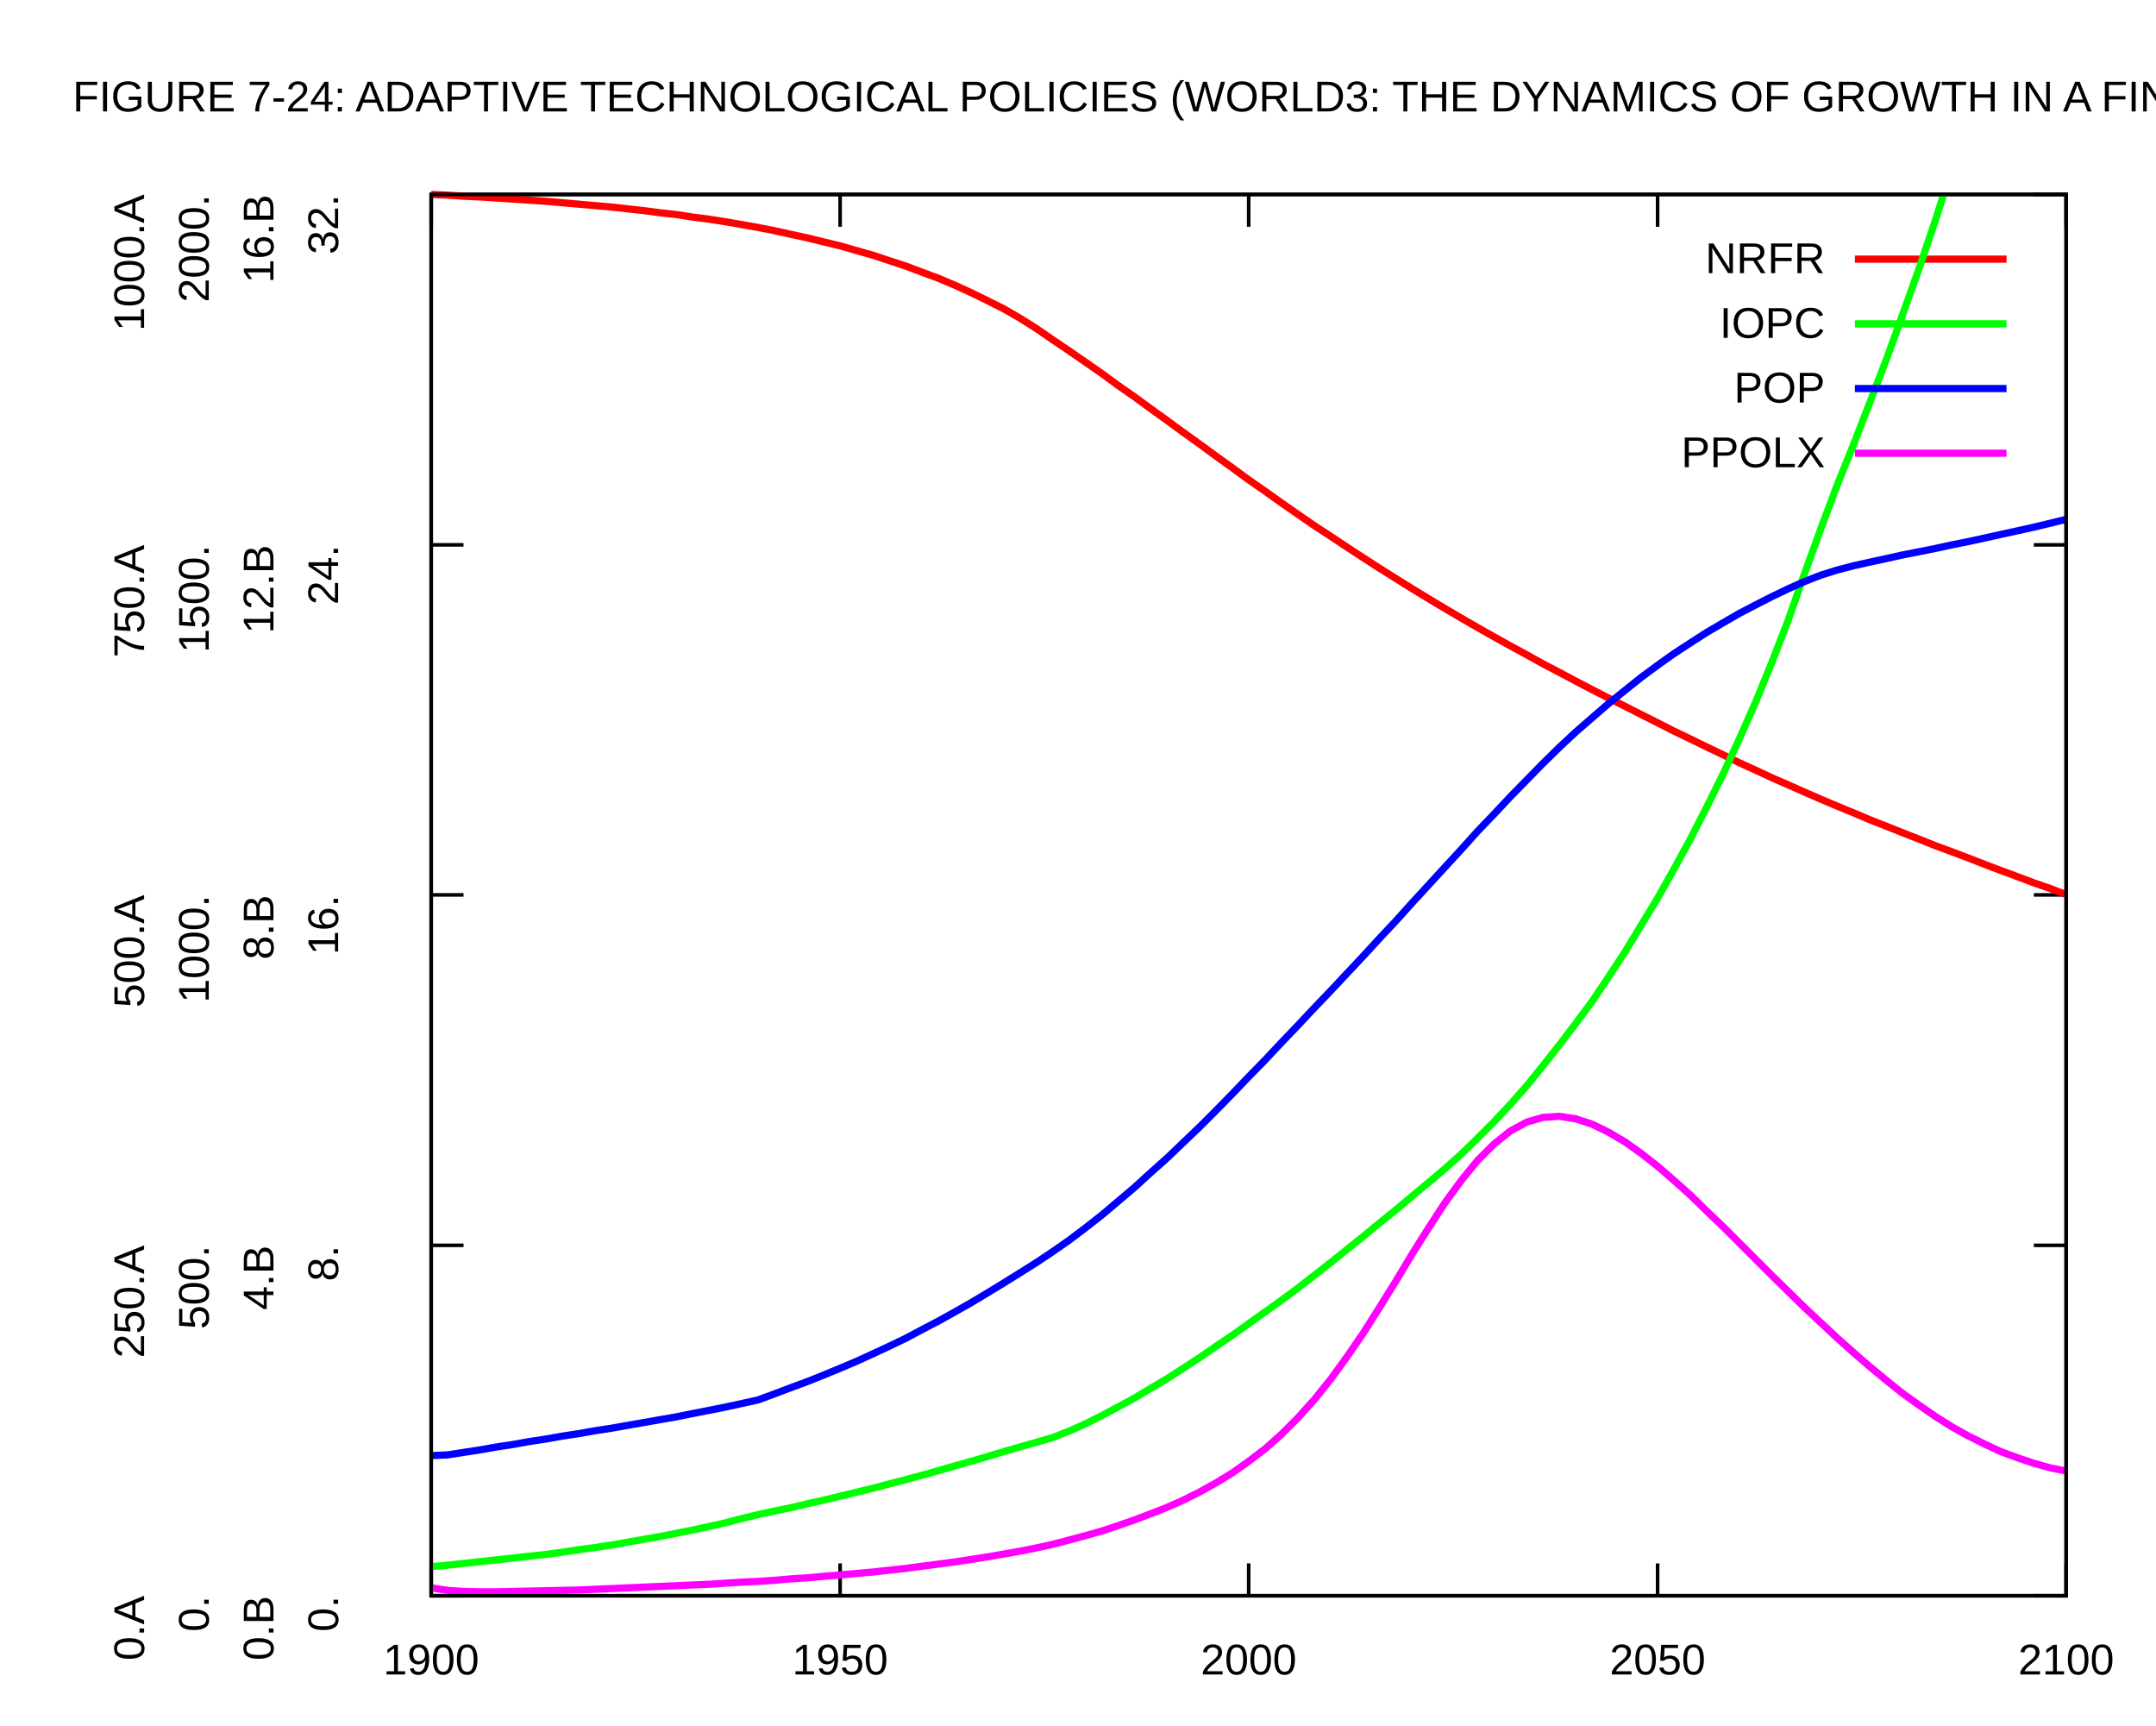
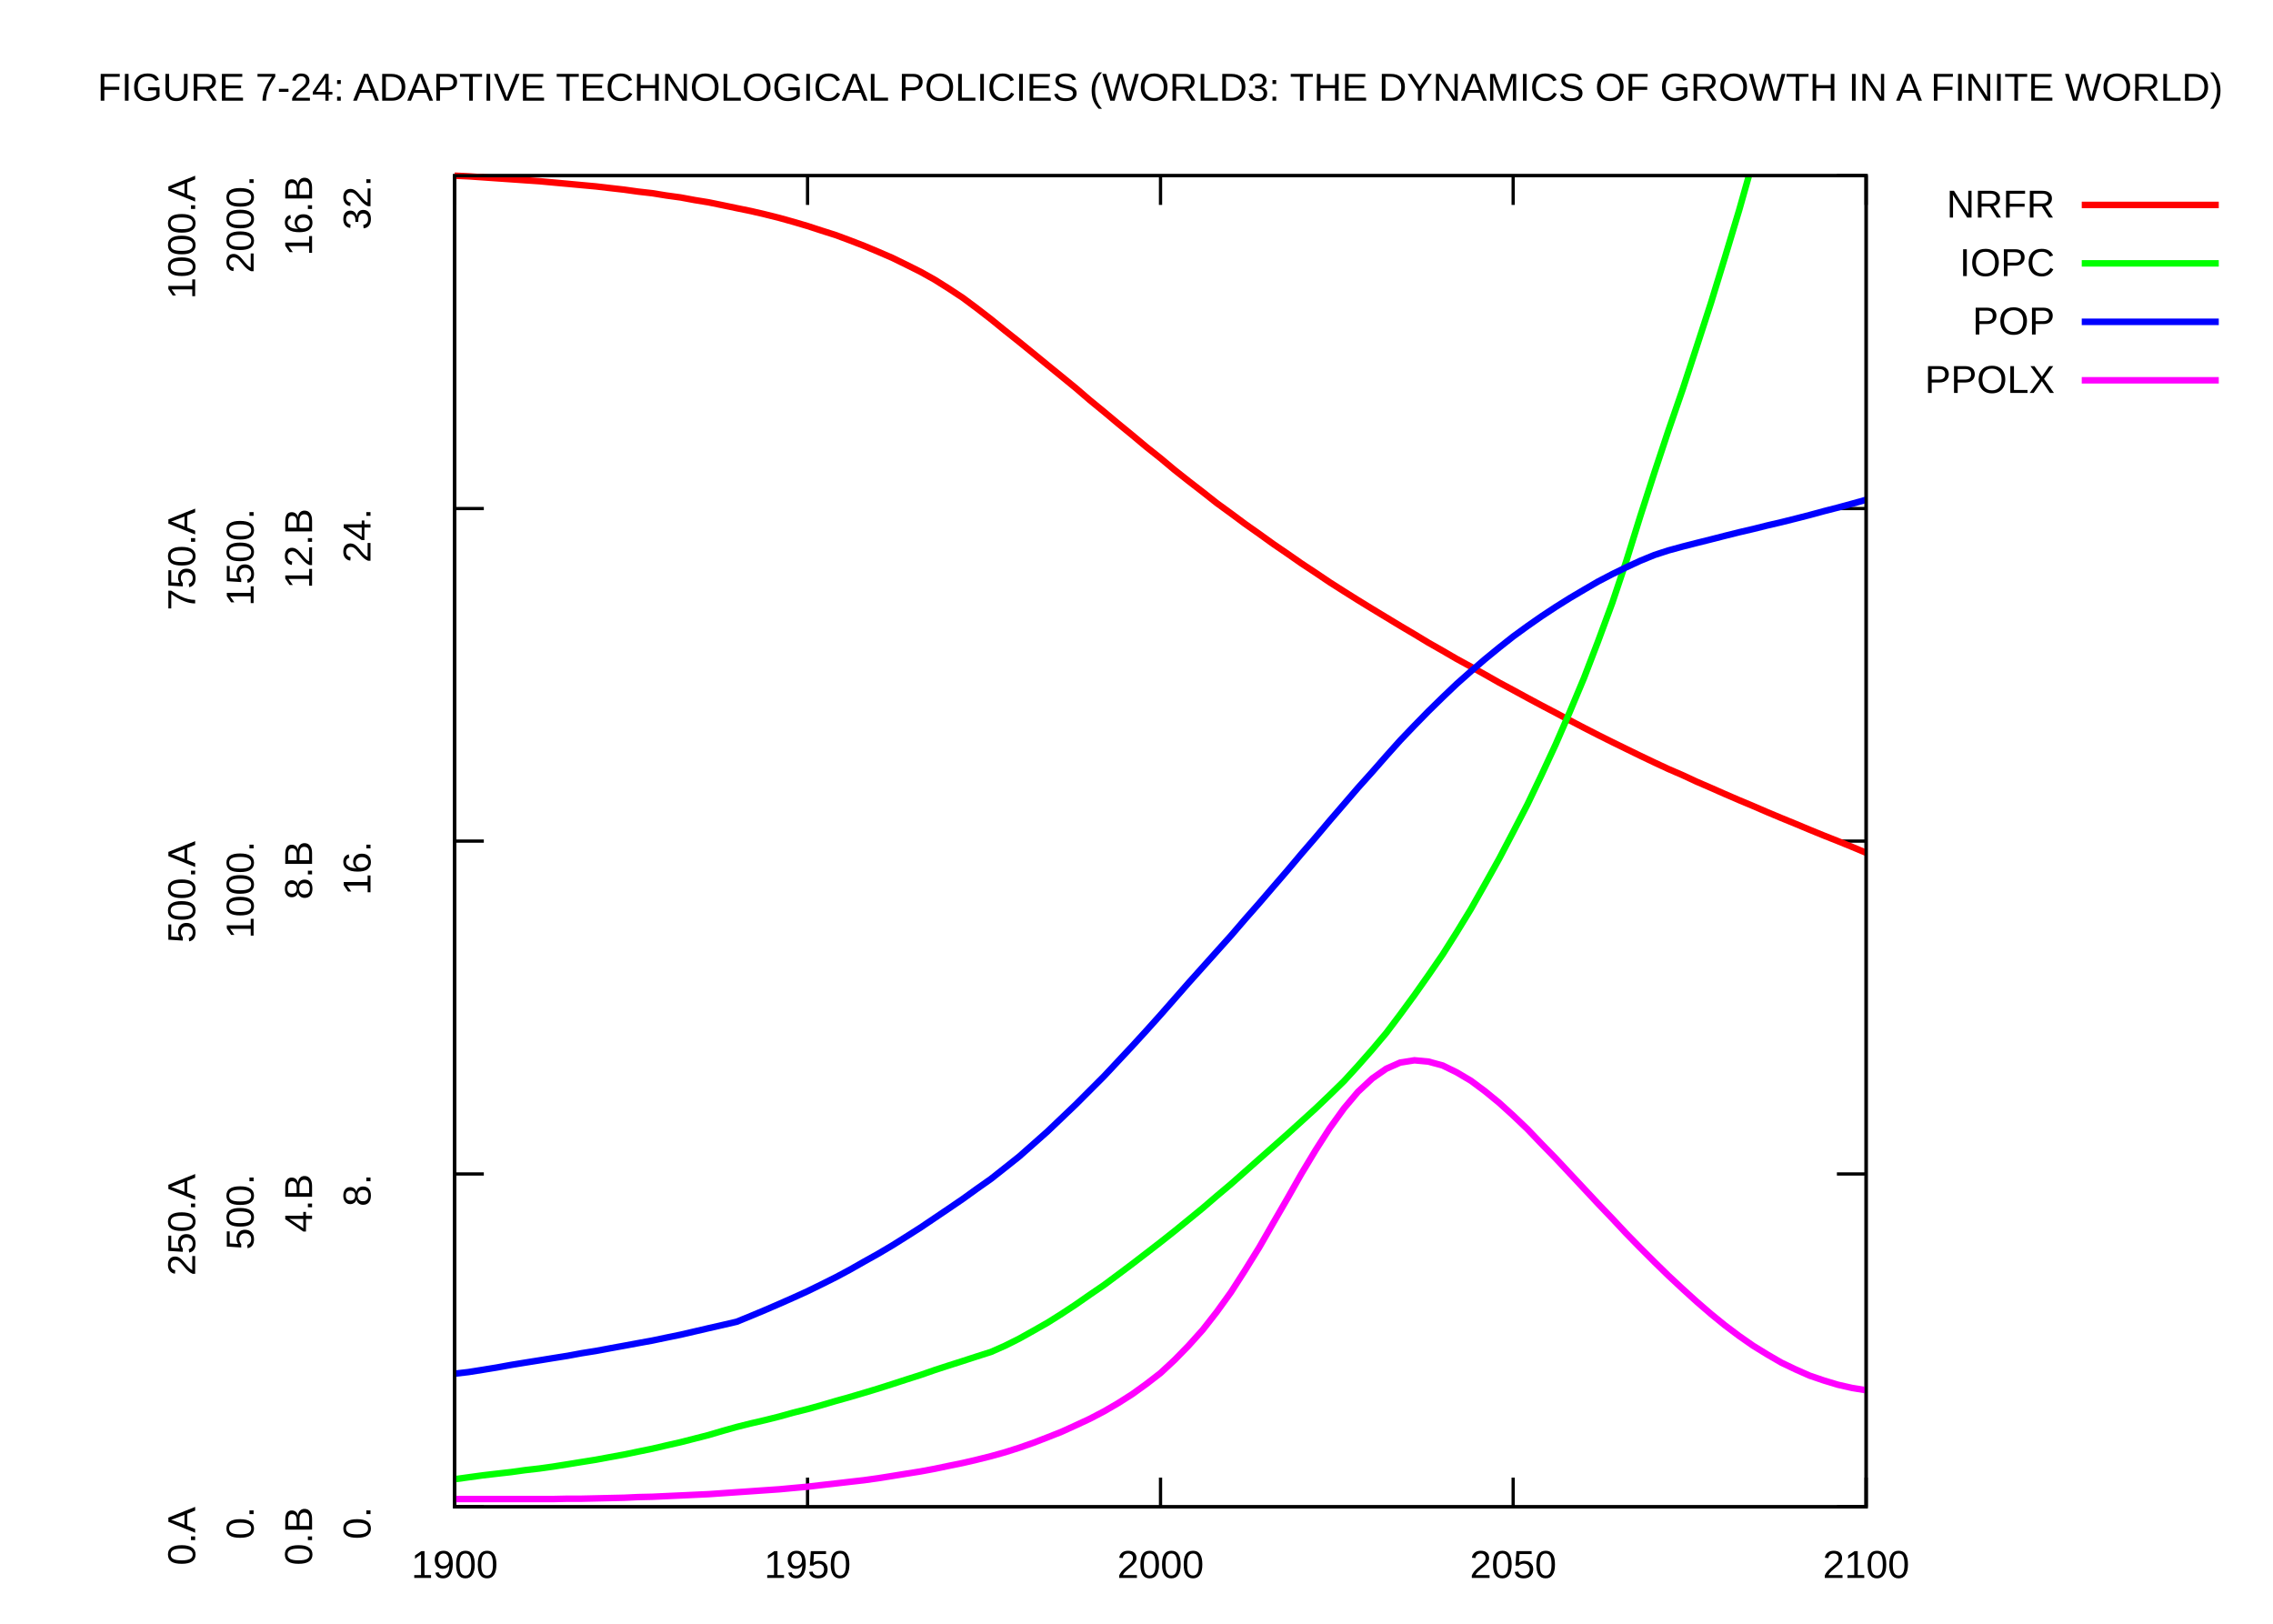
- <svg xmlns="http://www.w3.org/2000/svg" xmlns:xlink="http://www.w3.org/1999/xlink" width="600" height="480" viewBox="0 0 600 480">
+ <svg xmlns="http://www.w3.org/2000/svg" xmlns:xlink="http://www.w3.org/1999/xlink" width="700" height="500" viewBox="0 0 700 500">
  <g id="gnuplot_canvas">
-     <rect x="0" y="0" width="600" height="480" fill="none" />
+     <rect x="0" y="0" width="700" height="500" fill="none" />
    <defs>
      <circle id="gpDot" r="0.5" stroke-width="0.5" stroke="currentColor" />
      <path id="gpPt0" stroke-width="0.222" stroke="currentColor" d="M-1,0 h2 M0,-1 v2" />
      <path id="gpPt1" stroke-width="0.222" stroke="currentColor" d="M-1,-1 L1,1 M1,-1 L-1,1" />
      <path id="gpPt2" stroke-width="0.222" stroke="currentColor" d="M-1,0 L1,0 M0,-1 L0,1 M-1,-1 L1,1 M-1,1 L1,-1" />
      <rect id="gpPt3" stroke-width="0.222" stroke="currentColor" x="-1" y="-1" width="2" height="2" />
      <rect id="gpPt4" stroke-width="0.222" stroke="currentColor" fill="currentColor" x="-1" y="-1" width="2" height="2" />
      <circle id="gpPt5" stroke-width="0.222" stroke="currentColor" cx="0" cy="0" r="1" />
      <use xlink:href="#gpPt5" id="gpPt6" fill="currentColor" stroke="none" />
      <path id="gpPt7" stroke-width="0.222" stroke="currentColor" d="M0,-1.33 L-1.33,0.67 L1.33,0.67 z" />
      <use xlink:href="#gpPt7" id="gpPt8" fill="currentColor" stroke="none" />
      <use xlink:href="#gpPt7" id="gpPt9" stroke="currentColor" transform="rotate(180)" />
      <use xlink:href="#gpPt9" id="gpPt10" fill="currentColor" stroke="none" />
      <use xlink:href="#gpPt3" id="gpPt11" stroke="currentColor" transform="rotate(45)" />
      <use xlink:href="#gpPt11" id="gpPt12" fill="currentColor" stroke="none" />
      <path id="gpPt13" stroke-width="0.222" stroke="currentColor" d="M0,1.330 L1.265,0.411 L0.782,-1.067 L-0.782,-1.076 L-1.265,0.411 z" />
      <use xlink:href="#gpPt13" id="gpPt14" fill="currentColor" stroke="none" />
      <filter id="textbox" filterUnits="objectBoundingBox" x="0" y="0" height="1" width="1">
        <feFlood flood-color="white" flood-opacity="1" result="bgnd" />
        <feComposite in="SourceGraphic" in2="bgnd" operator="atop" />
      </filter>
      <filter id="greybox" filterUnits="objectBoundingBox" x="0" y="0" height="1" width="1">
        <feFlood flood-color="lightgrey" flood-opacity="1" result="grey" />
        <feComposite in="SourceGraphic" in2="grey" operator="atop" />
      </filter>
    </defs>
    <g fill="none" color="white" stroke="black" stroke-width="1.00" stroke-linecap="butt" stroke-linejoin="miter">
</g>
    <g fill="none" color="black" stroke="currentColor" stroke-width="1.00" stroke-linecap="butt" stroke-linejoin="miter">
-       <path stroke="black" d="M120.0,444.0 L129.0,444.0 M575.0,444.0 L566.0,444.0  " />
-       <g transform="translate(40.1,444.0) rotate(-90)" stroke="none" fill="black" font-family="Arial" font-size="12.00" text-anchor="end">
+       <path stroke="black" d="M140.0,464.0 L149.0,464.0 M574.7,464.0 L565.7,464.0  " />
+       <g transform="translate(60.1,464.0) rotate(-90)" stroke="none" fill="black" font-family="Arial" font-size="12.00" text-anchor="end">
        <text>
          <tspan font-family="Arial">0.A</tspan>
        </text>
      </g>
-       <g transform="translate(58.1,444.0) rotate(-90)" stroke="none" fill="black" font-family="Arial" font-size="12.00" text-anchor="end">
+       <g transform="translate(78.1,464.0) rotate(-90)" stroke="none" fill="black" font-family="Arial" font-size="12.00" text-anchor="end">
        <text>
          <tspan font-family="Arial">0.</tspan>
        </text>
      </g>
-       <g transform="translate(76.1,444.0) rotate(-90)" stroke="none" fill="black" font-family="Arial" font-size="12.00" text-anchor="end">
+       <g transform="translate(96.1,464.0) rotate(-90)" stroke="none" fill="black" font-family="Arial" font-size="12.00" text-anchor="end">
        <text>
          <tspan font-family="Arial">0.B</tspan>
        </text>
      </g>
-       <g transform="translate(94.1,444.0) rotate(-90)" stroke="none" fill="black" font-family="Arial" font-size="12.00" text-anchor="end">
+       <g transform="translate(114.1,464.0) rotate(-90)" stroke="none" fill="black" font-family="Arial" font-size="12.00" text-anchor="end">
        <text>
          <tspan font-family="Arial">0.</tspan>
        </text>
      </g>
    </g>
    <g fill="none" color="black" stroke="currentColor" stroke-width="1.00" stroke-linecap="butt" stroke-linejoin="miter">
-       <path stroke="black" d="M120.0,346.5 L129.0,346.5 M575.0,346.5 L566.0,346.5  " />
-       <g transform="translate(40.1,346.5) rotate(-90)" stroke="none" fill="black" font-family="Arial" font-size="12.00" text-anchor="end">
+       <path stroke="black" d="M140.0,361.5 L149.0,361.5 M574.7,361.5 L565.7,361.5  " />
+       <g transform="translate(60.1,361.5) rotate(-90)" stroke="none" fill="black" font-family="Arial" font-size="12.00" text-anchor="end">
        <text>
          <tspan font-family="Arial">250.A</tspan>
        </text>
      </g>
-       <g transform="translate(58.1,346.5) rotate(-90)" stroke="none" fill="black" font-family="Arial" font-size="12.00" text-anchor="end">
+       <g transform="translate(78.1,361.5) rotate(-90)" stroke="none" fill="black" font-family="Arial" font-size="12.00" text-anchor="end">
        <text>
          <tspan font-family="Arial">500.</tspan>
        </text>
      </g>
-       <g transform="translate(76.1,346.5) rotate(-90)" stroke="none" fill="black" font-family="Arial" font-size="12.00" text-anchor="end">
+       <g transform="translate(96.1,361.5) rotate(-90)" stroke="none" fill="black" font-family="Arial" font-size="12.00" text-anchor="end">
        <text>
          <tspan font-family="Arial">4.B</tspan>
        </text>
      </g>
-       <g transform="translate(94.1,346.5) rotate(-90)" stroke="none" fill="black" font-family="Arial" font-size="12.00" text-anchor="end">
+       <g transform="translate(114.1,361.5) rotate(-90)" stroke="none" fill="black" font-family="Arial" font-size="12.00" text-anchor="end">
        <text>
          <tspan font-family="Arial">8.</tspan>
        </text>
      </g>
    </g>
    <g fill="none" color="black" stroke="currentColor" stroke-width="1.00" stroke-linecap="butt" stroke-linejoin="miter">
-       <path stroke="black" d="M120.0,249.0 L129.0,249.0 M575.0,249.0 L566.0,249.0  " />
-       <g transform="translate(40.1,249.0) rotate(-90)" stroke="none" fill="black" font-family="Arial" font-size="12.00" text-anchor="end">
+       <path stroke="black" d="M140.0,259.0 L149.0,259.0 M574.7,259.0 L565.7,259.0  " />
+       <g transform="translate(60.1,259.0) rotate(-90)" stroke="none" fill="black" font-family="Arial" font-size="12.00" text-anchor="end">
        <text>
          <tspan font-family="Arial">500.A</tspan>
        </text>
      </g>
-       <g transform="translate(58.1,249.0) rotate(-90)" stroke="none" fill="black" font-family="Arial" font-size="12.00" text-anchor="end">
+       <g transform="translate(78.1,259.0) rotate(-90)" stroke="none" fill="black" font-family="Arial" font-size="12.00" text-anchor="end">
        <text>
          <tspan font-family="Arial">1000.</tspan>
        </text>
      </g>
-       <g transform="translate(76.1,249.0) rotate(-90)" stroke="none" fill="black" font-family="Arial" font-size="12.00" text-anchor="end">
+       <g transform="translate(96.1,259.0) rotate(-90)" stroke="none" fill="black" font-family="Arial" font-size="12.00" text-anchor="end">
        <text>
          <tspan font-family="Arial">8.B</tspan>
        </text>
      </g>
-       <g transform="translate(94.1,249.0) rotate(-90)" stroke="none" fill="black" font-family="Arial" font-size="12.00" text-anchor="end">
+       <g transform="translate(114.1,259.0) rotate(-90)" stroke="none" fill="black" font-family="Arial" font-size="12.00" text-anchor="end">
        <text>
          <tspan font-family="Arial">16.</tspan>
        </text>
      </g>
    </g>
    <g fill="none" color="black" stroke="currentColor" stroke-width="1.00" stroke-linecap="butt" stroke-linejoin="miter">
-       <path stroke="black" d="M120.0,151.6 L129.0,151.6 M575.0,151.6 L566.0,151.6  " />
-       <g transform="translate(40.1,151.6) rotate(-90)" stroke="none" fill="black" font-family="Arial" font-size="12.00" text-anchor="end">
+       <path stroke="black" d="M140.0,156.6 L149.0,156.6 M574.7,156.6 L565.7,156.6  " />
+       <g transform="translate(60.1,156.6) rotate(-90)" stroke="none" fill="black" font-family="Arial" font-size="12.00" text-anchor="end">
        <text>
          <tspan font-family="Arial">750.A</tspan>
        </text>
      </g>
-       <g transform="translate(58.1,151.6) rotate(-90)" stroke="none" fill="black" font-family="Arial" font-size="12.00" text-anchor="end">
+       <g transform="translate(78.1,156.6) rotate(-90)" stroke="none" fill="black" font-family="Arial" font-size="12.00" text-anchor="end">
        <text>
          <tspan font-family="Arial">1500.</tspan>
        </text>
      </g>
-       <g transform="translate(76.1,151.6) rotate(-90)" stroke="none" fill="black" font-family="Arial" font-size="12.00" text-anchor="end">
+       <g transform="translate(96.1,156.6) rotate(-90)" stroke="none" fill="black" font-family="Arial" font-size="12.00" text-anchor="end">
        <text>
          <tspan font-family="Arial">12.B</tspan>
        </text>
      </g>
-       <g transform="translate(94.1,151.6) rotate(-90)" stroke="none" fill="black" font-family="Arial" font-size="12.00" text-anchor="end">
+       <g transform="translate(114.1,156.6) rotate(-90)" stroke="none" fill="black" font-family="Arial" font-size="12.00" text-anchor="end">
        <text>
          <tspan font-family="Arial">24.</tspan>
        </text>
      </g>
    </g>
    <g fill="none" color="black" stroke="currentColor" stroke-width="1.00" stroke-linecap="butt" stroke-linejoin="miter">
-       <path stroke="black" d="M120.0,54.1 L129.0,54.1 M575.0,54.1 L566.0,54.1  " />
-       <g transform="translate(40.1,54.1) rotate(-90)" stroke="none" fill="black" font-family="Arial" font-size="12.00" text-anchor="end">
+       <path stroke="black" d="M140.0,54.1 L149.0,54.1 M574.7,54.1 L565.7,54.1  " />
+       <g transform="translate(60.1,54.1) rotate(-90)" stroke="none" fill="black" font-family="Arial" font-size="12.00" text-anchor="end">
        <text>
          <tspan font-family="Arial">1000.A</tspan>
        </text>
      </g>
-       <g transform="translate(58.1,54.1) rotate(-90)" stroke="none" fill="black" font-family="Arial" font-size="12.00" text-anchor="end">
+       <g transform="translate(78.1,54.1) rotate(-90)" stroke="none" fill="black" font-family="Arial" font-size="12.00" text-anchor="end">
        <text>
          <tspan font-family="Arial">2000.</tspan>
        </text>
      </g>
-       <g transform="translate(76.1,54.1) rotate(-90)" stroke="none" fill="black" font-family="Arial" font-size="12.00" text-anchor="end">
+       <g transform="translate(96.1,54.1) rotate(-90)" stroke="none" fill="black" font-family="Arial" font-size="12.00" text-anchor="end">
        <text>
          <tspan font-family="Arial">16.B</tspan>
        </text>
      </g>
-       <g transform="translate(94.1,54.1) rotate(-90)" stroke="none" fill="black" font-family="Arial" font-size="12.00" text-anchor="end">
+       <g transform="translate(114.1,54.1) rotate(-90)" stroke="none" fill="black" font-family="Arial" font-size="12.00" text-anchor="end">
        <text>
          <tspan font-family="Arial">32.</tspan>
        </text>
      </g>
    </g>
    <g fill="none" color="black" stroke="currentColor" stroke-width="1.00" stroke-linecap="butt" stroke-linejoin="miter">
-       <path stroke="black" d="M120.0,444.0 L120.0,435.0 M120.0,54.1 L120.0,63.1  " />
-       <g transform="translate(120.0,465.9)" stroke="none" fill="black" font-family="Arial" font-size="12.00" text-anchor="middle">
+       <path stroke="black" d="M140.0,464.0 L140.0,455.0 M140.0,54.1 L140.0,63.1  " />
+       <g transform="translate(140.0,485.9)" stroke="none" fill="black" font-family="Arial" font-size="12.00" text-anchor="middle">
        <text>
          <tspan font-family="Arial"> 1900</tspan>
        </text>
      </g>
    </g>
    <g fill="none" color="black" stroke="currentColor" stroke-width="1.00" stroke-linecap="butt" stroke-linejoin="miter">
-       <path stroke="black" d="M233.8,444.0 L233.8,435.0 M233.8,54.1 L233.8,63.1  " />
-       <g transform="translate(233.8,465.9)" stroke="none" fill="black" font-family="Arial" font-size="12.00" text-anchor="middle">
+       <path stroke="black" d="M248.7,464.0 L248.7,455.0 M248.7,54.1 L248.7,63.1  " />
+       <g transform="translate(248.7,485.9)" stroke="none" fill="black" font-family="Arial" font-size="12.00" text-anchor="middle">
        <text>
          <tspan font-family="Arial"> 1950</tspan>
        </text>
      </g>
    </g>
    <g fill="none" color="black" stroke="currentColor" stroke-width="1.00" stroke-linecap="butt" stroke-linejoin="miter">
-       <path stroke="black" d="M347.5,444.0 L347.5,435.0 M347.5,54.1 L347.5,63.1  " />
-       <g transform="translate(347.5,465.9)" stroke="none" fill="black" font-family="Arial" font-size="12.00" text-anchor="middle">
+       <path stroke="black" d="M357.4,464.0 L357.4,455.0 M357.4,54.1 L357.4,63.1  " />
+       <g transform="translate(357.4,485.9)" stroke="none" fill="black" font-family="Arial" font-size="12.00" text-anchor="middle">
        <text>
          <tspan font-family="Arial"> 2000</tspan>
        </text>
      </g>
    </g>
    <g fill="none" color="black" stroke="currentColor" stroke-width="1.00" stroke-linecap="butt" stroke-linejoin="miter">
-       <path stroke="black" d="M461.3,444.0 L461.3,435.0 M461.3,54.1 L461.3,63.1  " />
-       <g transform="translate(461.3,465.9)" stroke="none" fill="black" font-family="Arial" font-size="12.00" text-anchor="middle">
+       <path stroke="black" d="M466.0,464.0 L466.0,455.0 M466.0,54.1 L466.0,63.1  " />
+       <g transform="translate(466.0,485.9)" stroke="none" fill="black" font-family="Arial" font-size="12.00" text-anchor="middle">
        <text>
          <tspan font-family="Arial"> 2050</tspan>
        </text>
      </g>
    </g>
    <g fill="none" color="black" stroke="currentColor" stroke-width="1.00" stroke-linecap="butt" stroke-linejoin="miter">
-       <path stroke="black" d="M575.0,444.0 L575.0,435.0 M575.0,54.1 L575.0,63.1  " />
-       <g transform="translate(575.0,465.9)" stroke="none" fill="black" font-family="Arial" font-size="12.00" text-anchor="middle">
+       <path stroke="black" d="M574.7,464.0 L574.7,455.0 M574.7,54.1 L574.7,63.1  " />
+       <g transform="translate(574.7,485.9)" stroke="none" fill="black" font-family="Arial" font-size="12.00" text-anchor="middle">
        <text>
          <tspan font-family="Arial"> 2100</tspan>
        </text>
      </g>
    </g>
    <g fill="none" color="black" stroke="currentColor" stroke-width="1.00" stroke-linecap="butt" stroke-linejoin="miter">
</g>
    <g fill="none" color="black" stroke="currentColor" stroke-width="1.00" stroke-linecap="butt" stroke-linejoin="miter">
-       <path stroke="black" d="M120.0,54.1 L120.0,444.0 L575.0,444.0 L575.0,54.1 L120.0,54.1 Z  " />
-     </g>
-     <g fill="none" color="black" stroke="currentColor" stroke-width="1.00" stroke-linecap="butt" stroke-linejoin="miter">
-       <g transform="translate(347.5,31.0)" stroke="none" fill="black" font-family="Arial" font-size="12.00" text-anchor="middle">
+       <path stroke="black" d="M140.0,54.1 L140.0,464.0 L574.7,464.0 L574.7,54.1 L140.0,54.1 Z  " />
+     </g>
+     <g fill="none" color="black" stroke="currentColor" stroke-width="1.00" stroke-linecap="butt" stroke-linejoin="miter">
+       <g transform="translate(357.3,31.0)" stroke="none" fill="black" font-family="Arial" font-size="12.00" text-anchor="middle">
        <text>
          <tspan font-family="Arial">FIGURE 7-24: ADAPTIVE TECHNOLOGICAL POLICIES (WORLD3: THE DYNAMICS OF GROWTH IN A FINITE WORLD)</tspan>
        </text>
      </g>
    </g>
    <g id="gnuplot_plot_1">
      <g fill="none" color="white" stroke="black" stroke-width="2.00" stroke-linecap="butt" stroke-linejoin="miter">
</g>
      <g fill="none" color="black" stroke="currentColor" stroke-width="2.00" stroke-linecap="butt" stroke-linejoin="miter">
-         <g transform="translate(507.9,76.0)" stroke="none" fill="black" font-family="Arial" font-size="12.00" text-anchor="end">
+         <g transform="translate(632.8,67.0)" stroke="none" fill="black" font-family="Arial" font-size="12.00" text-anchor="end">
          <text>
            <tspan font-family="Arial">NRFR</tspan>
          </text>
        </g>
      </g>
      <g fill="none" color="black" stroke="currentColor" stroke-width="2.00" stroke-linecap="butt" stroke-linejoin="miter">
-         <path stroke="rgb(255,   0,   0)" d="M516.2,72.1 L558.4,72.1 M120.0,54.1 L124.6,54.3 L129.1,54.6 L133.7,54.8 L138.2,55.1 L142.8,55.4   L147.3,55.7 L151.9,56.0 L156.4,56.4 L161.0,56.8 L165.5,57.2 L170.1,57.6 L174.6,58.1 L179.2,58.6   L183.7,59.2 L188.3,59.7 L192.8,60.4 L197.4,61.0 L201.9,61.7 L206.5,62.5 L211.0,63.3 L215.6,64.2   L220.1,65.2 L224.7,66.2 L229.2,67.3 L233.8,68.4 L238.3,69.7 L242.9,71.0 L247.4,72.5 L252.0,74.0   L256.5,75.7 L261.1,77.4 L265.6,79.3 L270.2,81.4 L274.7,83.6 L279.3,85.9 L283.8,88.5 L288.4,91.4   L292.9,94.5 L297.5,97.6 L302.0,100.7 L306.6,103.9 L311.1,107.2 L315.7,110.4 L320.2,113.7 L324.8,117.0   L329.3,120.3 L333.9,123.6 L338.4,126.9 L343.0,130.2 L347.5,133.5 L352.1,136.7 L356.6,139.9 L361.2,143.1   L365.7,146.2 L370.3,149.2 L374.8,152.2 L379.4,155.2 L383.9,158.1 L388.5,161.0 L393.0,163.8 L397.6,166.6   L402.1,169.3 L406.7,172.0 L411.2,174.6 L415.8,177.2 L420.3,179.7 L424.9,182.2 L429.4,184.7 L434.0,187.1   L438.5,189.5 L443.1,191.9 L447.6,194.2 L452.2,196.5 L456.7,198.8 L461.3,201.1 L465.8,203.4 L470.4,205.6   L474.9,207.8 L479.5,210.0 L484.0,212.2 L488.6,214.3 L493.1,216.4 L497.7,218.4 L502.2,220.4 L506.8,222.4   L511.3,224.3 L515.9,226.2 L520.4,228.1 L525.0,229.9 L529.5,231.7 L534.1,233.5 L538.6,235.3 L543.2,237.0   L547.7,238.7 L552.3,240.5 L556.8,242.2 L561.4,243.9 L565.9,245.6 L570.5,247.2 L575.0,248.9  " />
+         <path stroke="rgb(255,   0,   0)" d="M641.1,63.1 L683.3,63.1 M140.0,54.1 L144.3,54.3 L148.7,54.6 L153.0,54.9 L157.4,55.2 L161.7,55.5   L166.1,55.8 L170.4,56.2 L174.8,56.6 L179.1,57.0 L183.5,57.4 L187.8,57.9 L192.2,58.4 L196.5,59.0   L200.9,59.5 L205.2,60.2 L209.6,60.8 L213.9,61.6 L218.2,62.3 L222.6,63.2 L226.9,64.1 L231.3,65.0   L235.6,66.0 L240.0,67.1 L244.3,68.3 L248.7,69.6 L253.0,71.0 L257.4,72.4 L261.7,74.0 L266.1,75.7   L270.4,77.5 L274.8,79.4 L279.1,81.5 L283.5,83.7 L287.8,86.1 L292.1,88.8 L296.5,91.7 L300.8,94.9   L305.2,98.3 L309.5,101.8 L313.9,105.3 L318.2,108.8 L322.6,112.4 L326.9,115.9 L331.3,119.5 L335.6,123.2   L340.0,126.8 L344.3,130.4 L348.7,134.0 L353.0,137.6 L357.4,141.1 L361.7,144.7 L366.0,148.1 L370.4,151.5   L374.7,154.9 L379.1,158.1 L383.4,161.3 L387.8,164.4 L392.1,167.5 L396.5,170.5 L400.8,173.5 L405.2,176.4   L409.5,179.3 L413.9,182.1 L418.2,184.8 L422.6,187.5 L426.9,190.1 L431.2,192.7 L435.6,195.3 L439.9,197.9   L444.3,200.4 L448.6,202.9 L453.0,205.3 L457.3,207.7 L461.7,210.2 L466.0,212.5 L470.4,214.9 L474.7,217.2   L479.1,219.5 L483.4,221.8 L487.8,224.1 L492.1,226.3 L496.5,228.5 L500.8,230.6 L505.1,232.7 L509.5,234.8   L513.8,236.8 L518.2,238.7 L522.5,240.7 L526.9,242.6 L531.2,244.5 L535.6,246.4 L539.9,248.2 L544.3,250.1   L548.6,251.9 L553.0,253.7 L557.3,255.5 L561.7,257.3 L566.0,259.0 L570.4,260.8 L574.7,262.6  " />
      </g>
    </g>
    <g id="gnuplot_plot_2">
      <g fill="none" color="black" stroke="currentColor" stroke-width="2.00" stroke-linecap="butt" stroke-linejoin="miter">
-         <g transform="translate(507.9,94.0)" stroke="none" fill="black" font-family="Arial" font-size="12.00" text-anchor="end">
+         <g transform="translate(632.8,85.0)" stroke="none" fill="black" font-family="Arial" font-size="12.00" text-anchor="end">
          <text>
            <tspan font-family="Arial">IOPC</tspan>
          </text>
        </g>
      </g>
      <g fill="none" color="black" stroke="currentColor" stroke-width="2.00" stroke-linecap="butt" stroke-linejoin="miter">
-         <path stroke="rgb(  0, 255,   0)" d="M516.2,90.1 L558.4,90.1 M120.0,435.9 L124.6,435.5 L129.1,435.0 L133.7,434.5 L138.2,434.0 L142.8,433.5   L147.3,433.0 L151.9,432.5 L156.4,431.9 L161.0,431.2 L165.5,430.6 L170.1,429.9 L174.6,429.1 L179.2,428.3   L183.7,427.5 L188.3,426.6 L192.8,425.7 L197.4,424.7 L201.9,423.7 L206.5,422.5 L211.0,421.4 L215.6,420.4   L220.1,419.5 L224.7,418.4 L229.2,417.4 L233.8,416.3 L238.3,415.2 L242.9,414.1 L247.4,412.9 L252.0,411.7   L256.5,410.5 L261.1,409.2 L265.6,407.9 L270.2,406.6 L274.7,405.3 L279.3,403.9 L283.8,402.6 L288.4,401.3   L292.9,400.0 L297.5,398.2 L302.0,396.2 L306.6,393.9 L311.1,391.5 L315.7,389.0 L320.2,386.3 L324.8,383.6   L329.3,380.7 L333.9,377.7 L338.4,374.6 L343.0,371.5 L347.5,368.3 L352.1,365.0 L356.6,361.8 L361.2,358.4   L365.7,354.9 L370.3,351.3 L374.8,347.7 L379.4,344.0 L383.9,340.3 L388.5,336.6 L393.0,332.8 L397.6,329.0   L402.1,325.2 L406.7,321.1 L411.2,316.7 L415.8,312.1 L420.3,307.3 L424.9,302.1 L429.4,296.5 L434.0,290.7   L438.5,284.8 L443.1,278.6 L447.6,271.9 L452.2,264.9 L456.7,257.5 L461.3,249.9 L465.8,241.9 L470.4,233.5   L474.9,224.7 L479.5,215.4 L484.0,205.7 L488.6,195.3 L493.1,184.3 L497.7,172.4 L502.2,159.6 L506.8,146.9   L511.3,134.9 L515.9,123.5 L520.4,111.9 L525.0,99.9 L529.5,87.5 L534.1,74.6 L538.6,61.3 L540.9,54.1    " />
+         <path stroke="rgb(  0, 255,   0)" d="M641.1,81.1 L683.3,81.1 M140.0,455.5 L144.3,454.9 L148.7,454.3 L153.0,453.8 L157.4,453.3 L161.7,452.7   L166.1,452.2 L170.4,451.6 L174.8,450.9 L179.1,450.2 L183.5,449.5 L187.8,448.7 L192.2,447.9 L196.5,447.0   L200.9,446.1 L205.2,445.1 L209.6,444.1 L213.9,443.0 L218.2,441.9 L222.6,440.6 L226.9,439.4 L231.3,438.3   L235.6,437.3 L240.0,436.2 L244.3,435.0 L248.7,433.9 L253.0,432.7 L257.4,431.4 L261.7,430.2 L266.1,428.9   L270.4,427.6 L274.8,426.2 L279.1,424.8 L283.5,423.4 L287.8,421.9 L292.1,420.5 L296.5,419.1 L300.8,417.7   L305.2,416.3 L309.5,414.4 L313.9,412.2 L318.2,409.8 L322.6,407.3 L326.9,404.6 L331.3,401.7 L335.6,398.7   L340.0,395.7 L344.3,392.5 L348.7,389.2 L353.0,385.9 L357.4,382.5 L361.7,379.1 L366.0,375.6 L370.4,372.0   L374.7,368.3 L379.1,364.6 L383.4,360.8 L387.8,356.9 L392.1,353.1 L396.5,349.2 L400.8,345.3 L405.2,341.3   L409.5,337.2 L413.9,332.9 L418.2,328.2 L422.6,323.2 L426.9,318.1 L431.2,312.4 L435.6,306.4 L439.9,300.3   L444.3,293.9 L448.6,287.1 L453.0,279.9 L457.3,272.3 L461.7,264.4 L466.0,256.2 L470.4,247.7 L474.7,238.7   L479.1,229.2 L483.4,219.3 L487.8,208.8 L492.1,197.6 L496.5,185.7 L500.8,172.9 L505.1,159.1 L509.5,145.5   L513.8,132.6 L518.2,119.9 L522.5,106.8 L526.9,93.3 L531.2,79.3 L535.6,64.7 L538.6,54.1  " />
      </g>
    </g>
    <g id="gnuplot_plot_3">
      <g fill="none" color="black" stroke="currentColor" stroke-width="2.00" stroke-linecap="butt" stroke-linejoin="miter">
-         <g transform="translate(507.9,112.0)" stroke="none" fill="black" font-family="Arial" font-size="12.00" text-anchor="end">
+         <g transform="translate(632.8,103.0)" stroke="none" fill="black" font-family="Arial" font-size="12.00" text-anchor="end">
          <text>
            <tspan font-family="Arial">POP</tspan>
          </text>
        </g>
      </g>
      <g fill="none" color="black" stroke="currentColor" stroke-width="2.00" stroke-linecap="butt" stroke-linejoin="miter">
-         <path stroke="rgb(  0,   0, 255)" d="M516.2,108.1 L558.4,108.1 M120.0,405.0 L124.6,404.8 L129.1,404.1 L133.7,403.4 L138.2,402.6 L142.8,401.9   L147.3,401.1 L151.9,400.4 L156.4,399.6 L161.0,398.9 L165.5,398.1 L170.1,397.4 L174.6,396.6 L179.2,395.8   L183.7,395.0 L188.3,394.2 L192.8,393.3 L197.4,392.4 L201.9,391.5 L206.5,390.5 L211.0,389.5 L215.6,387.8   L220.1,386.1 L224.7,384.4 L229.2,382.6 L233.8,380.7 L238.3,378.8 L242.9,376.7 L247.4,374.6 L252.0,372.4   L256.5,370.0 L261.1,367.6 L265.6,365.1 L270.2,362.5 L274.7,359.8 L279.3,357.0 L283.8,354.2 L288.4,351.3   L292.9,348.3 L297.5,345.1 L302.0,341.7 L306.6,338.1 L311.1,334.3 L315.7,330.4 L320.2,326.3 L324.8,322.2   L329.3,317.9 L333.9,313.5 L338.4,309.0 L343.0,304.3 L347.5,299.6 L352.1,294.9 L356.6,290.1 L361.2,285.3   L365.7,280.5 L370.3,275.7 L374.8,270.9 L379.4,266.0 L383.9,261.1 L388.5,256.2 L393.0,251.2 L397.6,246.2   L402.1,241.3 L406.7,236.3 L411.2,231.3 L415.8,226.5 L420.3,221.7 L424.9,217.0 L429.4,212.4 L434.0,207.9   L438.5,203.7 L443.1,199.7 L447.6,195.8 L452.2,192.1 L456.7,188.5 L461.3,185.1 L465.8,181.9 L470.4,178.9   L474.9,176.0 L479.5,173.3 L484.0,170.7 L488.6,168.3 L493.1,166.0 L497.7,163.8 L502.2,161.8 L506.8,160.0   L511.3,158.6 L515.9,157.4 L520.4,156.4 L525.0,155.4 L529.5,154.4 L534.1,153.5 L538.6,152.6 L543.2,151.6   L547.7,150.7 L552.3,149.7 L556.8,148.7 L561.4,147.7 L565.9,146.7 L570.5,145.6 L575.0,144.5  " />
+         <path stroke="rgb(  0,   0, 255)" d="M641.1,99.1 L683.3,99.1 M140.0,423.0 L144.3,422.5 L148.7,421.8 L153.0,421.1 L157.4,420.3 L161.7,419.6   L166.1,418.9 L170.4,418.2 L174.8,417.5 L179.1,416.7 L183.5,416.0 L187.8,415.2 L192.2,414.4 L196.5,413.6   L200.9,412.8 L205.2,411.9 L209.6,411.0 L213.9,410.0 L218.2,409.0 L222.6,408.0 L226.9,407.0 L231.3,405.2   L235.6,403.4 L240.0,401.5 L244.3,399.6 L248.7,397.6 L253.0,395.5 L257.4,393.3 L261.7,391.0 L266.1,388.5   L270.4,386.1 L274.8,383.5 L279.1,380.8 L283.5,378.0 L287.8,375.1 L292.1,372.2 L296.5,369.2 L300.8,366.1   L305.2,363.0 L309.5,359.6 L313.9,356.1 L318.2,352.3 L322.6,348.4 L326.9,344.3 L331.3,340.1 L335.6,335.8   L340.0,331.4 L344.3,326.8 L348.7,322.1 L353.0,317.4 L357.4,312.5 L361.7,307.6 L366.0,302.7 L370.4,297.8   L374.7,293.0 L379.1,288.1 L383.4,283.1 L387.8,278.1 L392.1,273.1 L396.5,268.0 L400.8,262.9 L405.2,257.8   L409.5,252.7 L413.9,247.6 L418.2,242.6 L422.6,237.7 L426.9,232.8 L431.2,228.0 L435.6,223.4 L439.9,219.0   L444.3,214.7 L448.6,210.6 L453.0,206.7 L457.3,203.0 L461.7,199.4 L466.0,196.0 L470.4,192.8 L474.7,189.8   L479.1,186.9 L483.4,184.2 L487.8,181.6 L492.1,179.1 L496.5,176.8 L500.8,174.7 L505.1,172.7 L509.5,170.9   L513.8,169.5 L518.2,168.3 L522.5,167.2 L526.9,166.1 L531.2,165.0 L535.6,163.9 L539.9,162.9 L544.3,161.8   L548.6,160.8 L553.0,159.7 L557.3,158.6 L561.7,157.4 L566.0,156.3 L570.4,155.1 L574.7,153.9  " />
      </g>
    </g>
    <g id="gnuplot_plot_4">
      <g fill="none" color="black" stroke="currentColor" stroke-width="2.00" stroke-linecap="butt" stroke-linejoin="miter">
-         <g transform="translate(507.9,130.0)" stroke="none" fill="black" font-family="Arial" font-size="12.00" text-anchor="end">
+         <g transform="translate(632.8,121.0)" stroke="none" fill="black" font-family="Arial" font-size="12.00" text-anchor="end">
          <text>
            <tspan font-family="Arial">PPOLX</tspan>
          </text>
        </g>
      </g>
      <g fill="none" color="black" stroke="currentColor" stroke-width="2.00" stroke-linecap="butt" stroke-linejoin="miter">
-         <path stroke="rgb(255,   0, 255)" d="M516.2,126.1 L558.4,126.1 M120.0,441.8 L124.6,442.5 L129.1,442.8 L133.7,442.9 L138.2,442.9 L142.8,442.8   L147.3,442.7 L151.9,442.6 L156.4,442.5 L161.0,442.4 L165.5,442.2 L170.1,442.0 L174.6,441.8 L179.2,441.6   L183.7,441.4 L188.3,441.2 L192.8,441.0 L197.4,440.8 L201.9,440.5 L206.5,440.2 L211.0,440.0 L215.6,439.7   L220.1,439.3 L224.7,439.0 L229.2,438.6 L233.8,438.2 L238.3,437.8 L242.9,437.4 L247.4,436.9 L252.0,436.4   L256.5,435.8 L261.1,435.2 L265.6,434.6 L270.2,433.9 L274.7,433.2 L279.3,432.4 L283.8,431.6 L288.4,430.7   L292.9,429.7 L297.5,428.5 L302.0,427.3 L306.6,426.0 L311.1,424.5 L315.7,422.9 L320.2,421.2 L324.8,419.4   L329.3,417.4 L333.9,415.1 L338.4,412.6 L343.0,409.8 L347.5,406.6 L352.1,403.1 L356.6,399.1 L361.2,394.5   L365.7,389.5 L370.3,383.8 L374.8,377.6 L379.4,370.9 L383.9,363.8 L388.5,356.4 L393.0,348.9 L397.6,341.6   L402.1,334.7 L406.7,328.4 L411.2,322.9 L415.8,318.3 L420.3,314.7 L424.9,312.2 L429.4,310.9 L434.0,310.6   L438.5,311.3 L443.1,312.8 L447.6,315.0 L452.2,317.7 L456.7,320.9 L461.3,324.5 L465.8,328.4 L470.4,332.5   L474.9,336.9 L479.5,341.3 L484.0,345.8 L488.6,350.4 L493.1,354.9 L497.7,359.4 L502.2,363.8 L506.8,368.1   L511.3,372.3 L515.9,376.4 L520.4,380.3 L525.0,384.1 L529.5,387.7 L534.1,391.0 L538.6,394.1 L543.2,397.0   L547.7,399.5 L552.3,401.8 L556.8,403.9 L561.4,405.6 L565.9,407.1 L570.5,408.4 L575.0,409.3  " />
+         <path stroke="rgb(255,   0, 255)" d="M641.1,117.1 L683.3,117.1 M140.0,461.6 L144.3,461.6 L148.7,461.6 L153.0,461.6 L157.4,461.6 L161.7,461.6   L166.1,461.6 L170.4,461.6 L174.8,461.5 L179.1,461.5 L183.5,461.4 L187.8,461.3 L192.2,461.2 L196.5,461.0   L200.9,460.9 L205.2,460.7 L209.6,460.5 L213.9,460.3 L218.2,460.1 L222.6,459.8 L226.9,459.5 L231.3,459.2   L235.6,458.9 L240.0,458.6 L244.3,458.2 L248.7,457.8 L253.0,457.3 L257.4,456.8 L261.7,456.3 L266.1,455.8   L270.4,455.2 L274.8,454.5 L279.1,453.8 L283.5,453.1 L287.8,452.3 L292.1,451.4 L296.5,450.5 L300.8,449.5   L305.2,448.4 L309.5,447.2 L313.9,445.8 L318.2,444.3 L322.6,442.6 L326.9,440.9 L331.3,438.9 L335.6,436.9   L340.0,434.6 L344.3,432.1 L348.7,429.3 L353.0,426.2 L357.4,422.8 L361.7,418.8 L366.0,414.4 L370.4,409.5   L374.7,404.0 L379.1,397.9 L383.4,391.2 L387.8,384.1 L392.1,376.6 L396.5,369.0 L400.8,361.4 L405.2,354.1   L409.5,347.4 L413.9,341.3 L418.2,336.2 L422.6,332.1 L426.9,329.1 L431.2,327.2 L435.6,326.5 L439.9,326.9   L444.3,328.1 L448.6,330.2 L453.0,332.8 L457.3,336.0 L461.7,339.6 L466.0,343.5 L470.4,347.7 L474.7,352.2   L479.1,356.7 L483.4,361.3 L487.8,366.0 L492.1,370.6 L496.5,375.2 L500.8,379.8 L505.1,384.2 L509.5,388.6   L513.8,392.8 L518.2,396.9 L522.5,400.8 L526.9,404.6 L531.2,408.1 L535.6,411.4 L539.9,414.4 L544.3,417.1   L548.6,419.6 L553.0,421.7 L557.3,423.6 L561.7,425.1 L566.0,426.4 L570.4,427.4 L574.7,428.1  " />
      </g>
    </g>
    <g fill="none" color="black" stroke="currentColor" stroke-width="2.00" stroke-linecap="butt" stroke-linejoin="miter">
</g>
    <g fill="none" color="black" stroke="black" stroke-width="1.00" stroke-linecap="butt" stroke-linejoin="miter">
</g>
    <g fill="none" color="black" stroke="currentColor" stroke-width="1.00" stroke-linecap="butt" stroke-linejoin="miter">
-       <path stroke="black" d="M120.0,54.1 L120.0,444.0 L575.0,444.0 L575.0,54.1 L120.0,54.1 Z  " />
+       <path stroke="black" d="M140.0,54.1 L140.0,464.0 L574.7,464.0 L574.7,54.1 L140.0,54.1 Z  " />
    </g>
    <g fill="none" color="black" stroke="currentColor" stroke-width="1.00" stroke-linecap="butt" stroke-linejoin="miter">
</g>
  </g>
</svg>
